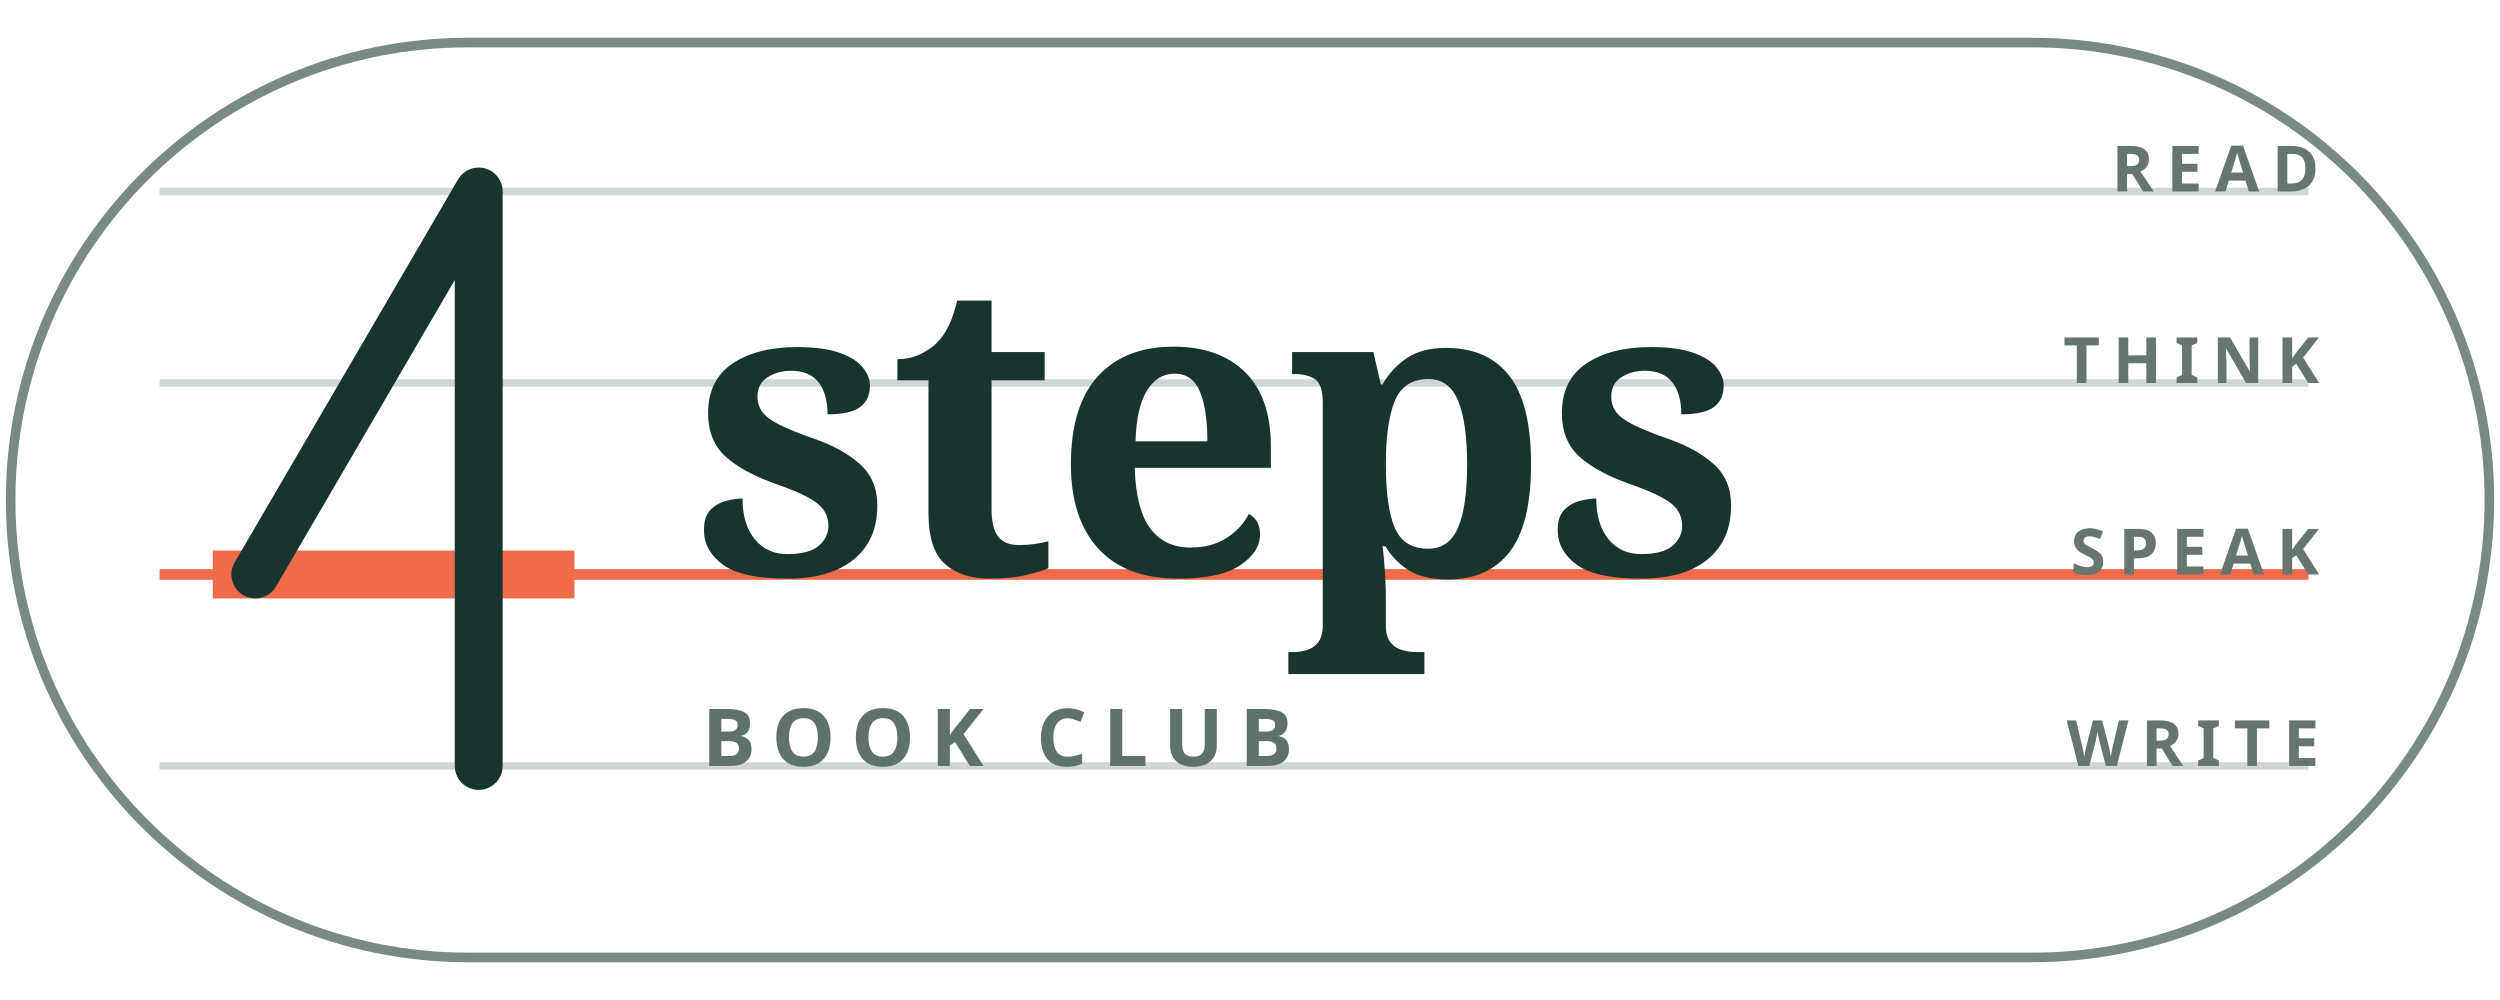
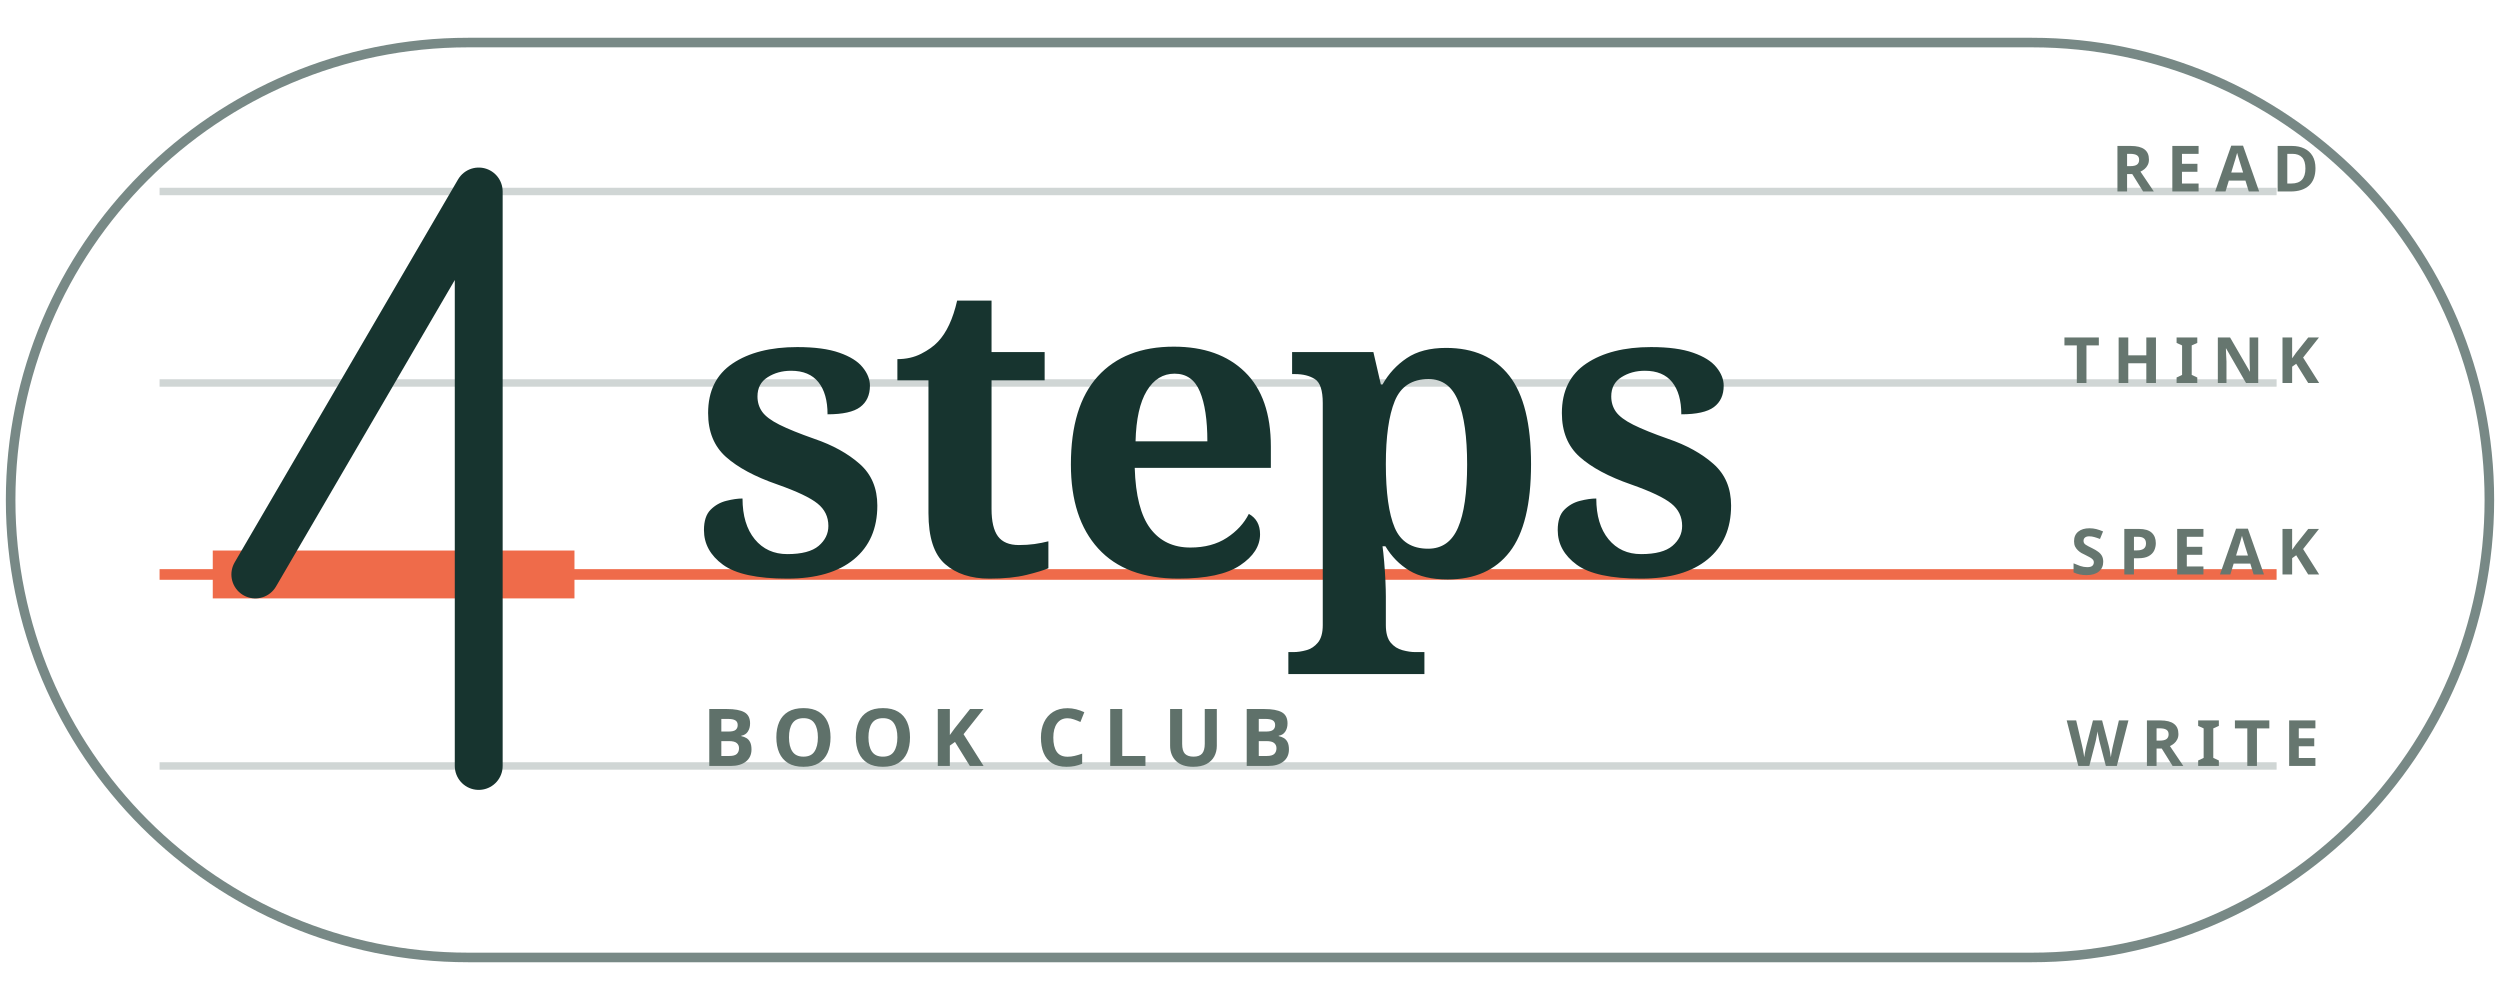
<svg xmlns="http://www.w3.org/2000/svg" viewBox="0 16 470 188" role="img" aria-labelledby="l-title l-desc">
  <g aria-hidden="true">
    <rect x="2" y="24" width="466" height="172" rx="86" fill="none" stroke="#17342F" stroke-opacity="0.58" stroke-width="1.8" />
    <g stroke="#17342F" stroke-opacity="0.2" stroke-width="1.4">
-       <line x1="30" y1="52" x2="434" y2="52" />
-       <line x1="30" y1="88" x2="434" y2="88" />
-       <line x1="30" y1="160" x2="434" y2="160" />
+       <line x1="30" y1="52" x2="428" y2="52" />
+       <line x1="30" y1="88" x2="428" y2="88" />
+       <line x1="30" y1="160" x2="428" y2="160" />
    </g>
-     <line x1="30" y1="124" x2="434" y2="124" stroke="#EF6B4A" stroke-width="2" />
+     <line x1="30" y1="124" x2="428" y2="124" stroke="#EF6B4A" stroke-width="2" />
    <line x1="40" y1="124" x2="108" y2="124" stroke="#EF6B4A" stroke-width="9" />
    <path d="M48 124 L90 52 V160" fill="none" stroke="#17342F" stroke-width="9" stroke-linejoin="round" stroke-linecap="round" />
    <text x="130" y="124" font-family="Gowun Batang, serif" font-weight="700" font-size="78" letter-spacing="-1" fill="#17342F">steps</text>
    <text x="132" y="160" font-family="IBM Plex Sans KR, sans-serif" font-weight="600" font-size="15" letter-spacing="3" fill="#5f716a">BOOK CLUB</text>
    <g font-family="IBM Plex Sans KR, sans-serif" font-weight="600" font-size="12" letter-spacing="2.4" fill="#66766F" text-anchor="end">
      <text x="436" y="52">READ</text>
      <text x="436" y="88">THINK</text>
      <text x="436" y="124">SPEAK</text>
      <text x="436" y="160">WRITE</text>
    </g>
  </g>
</svg>
